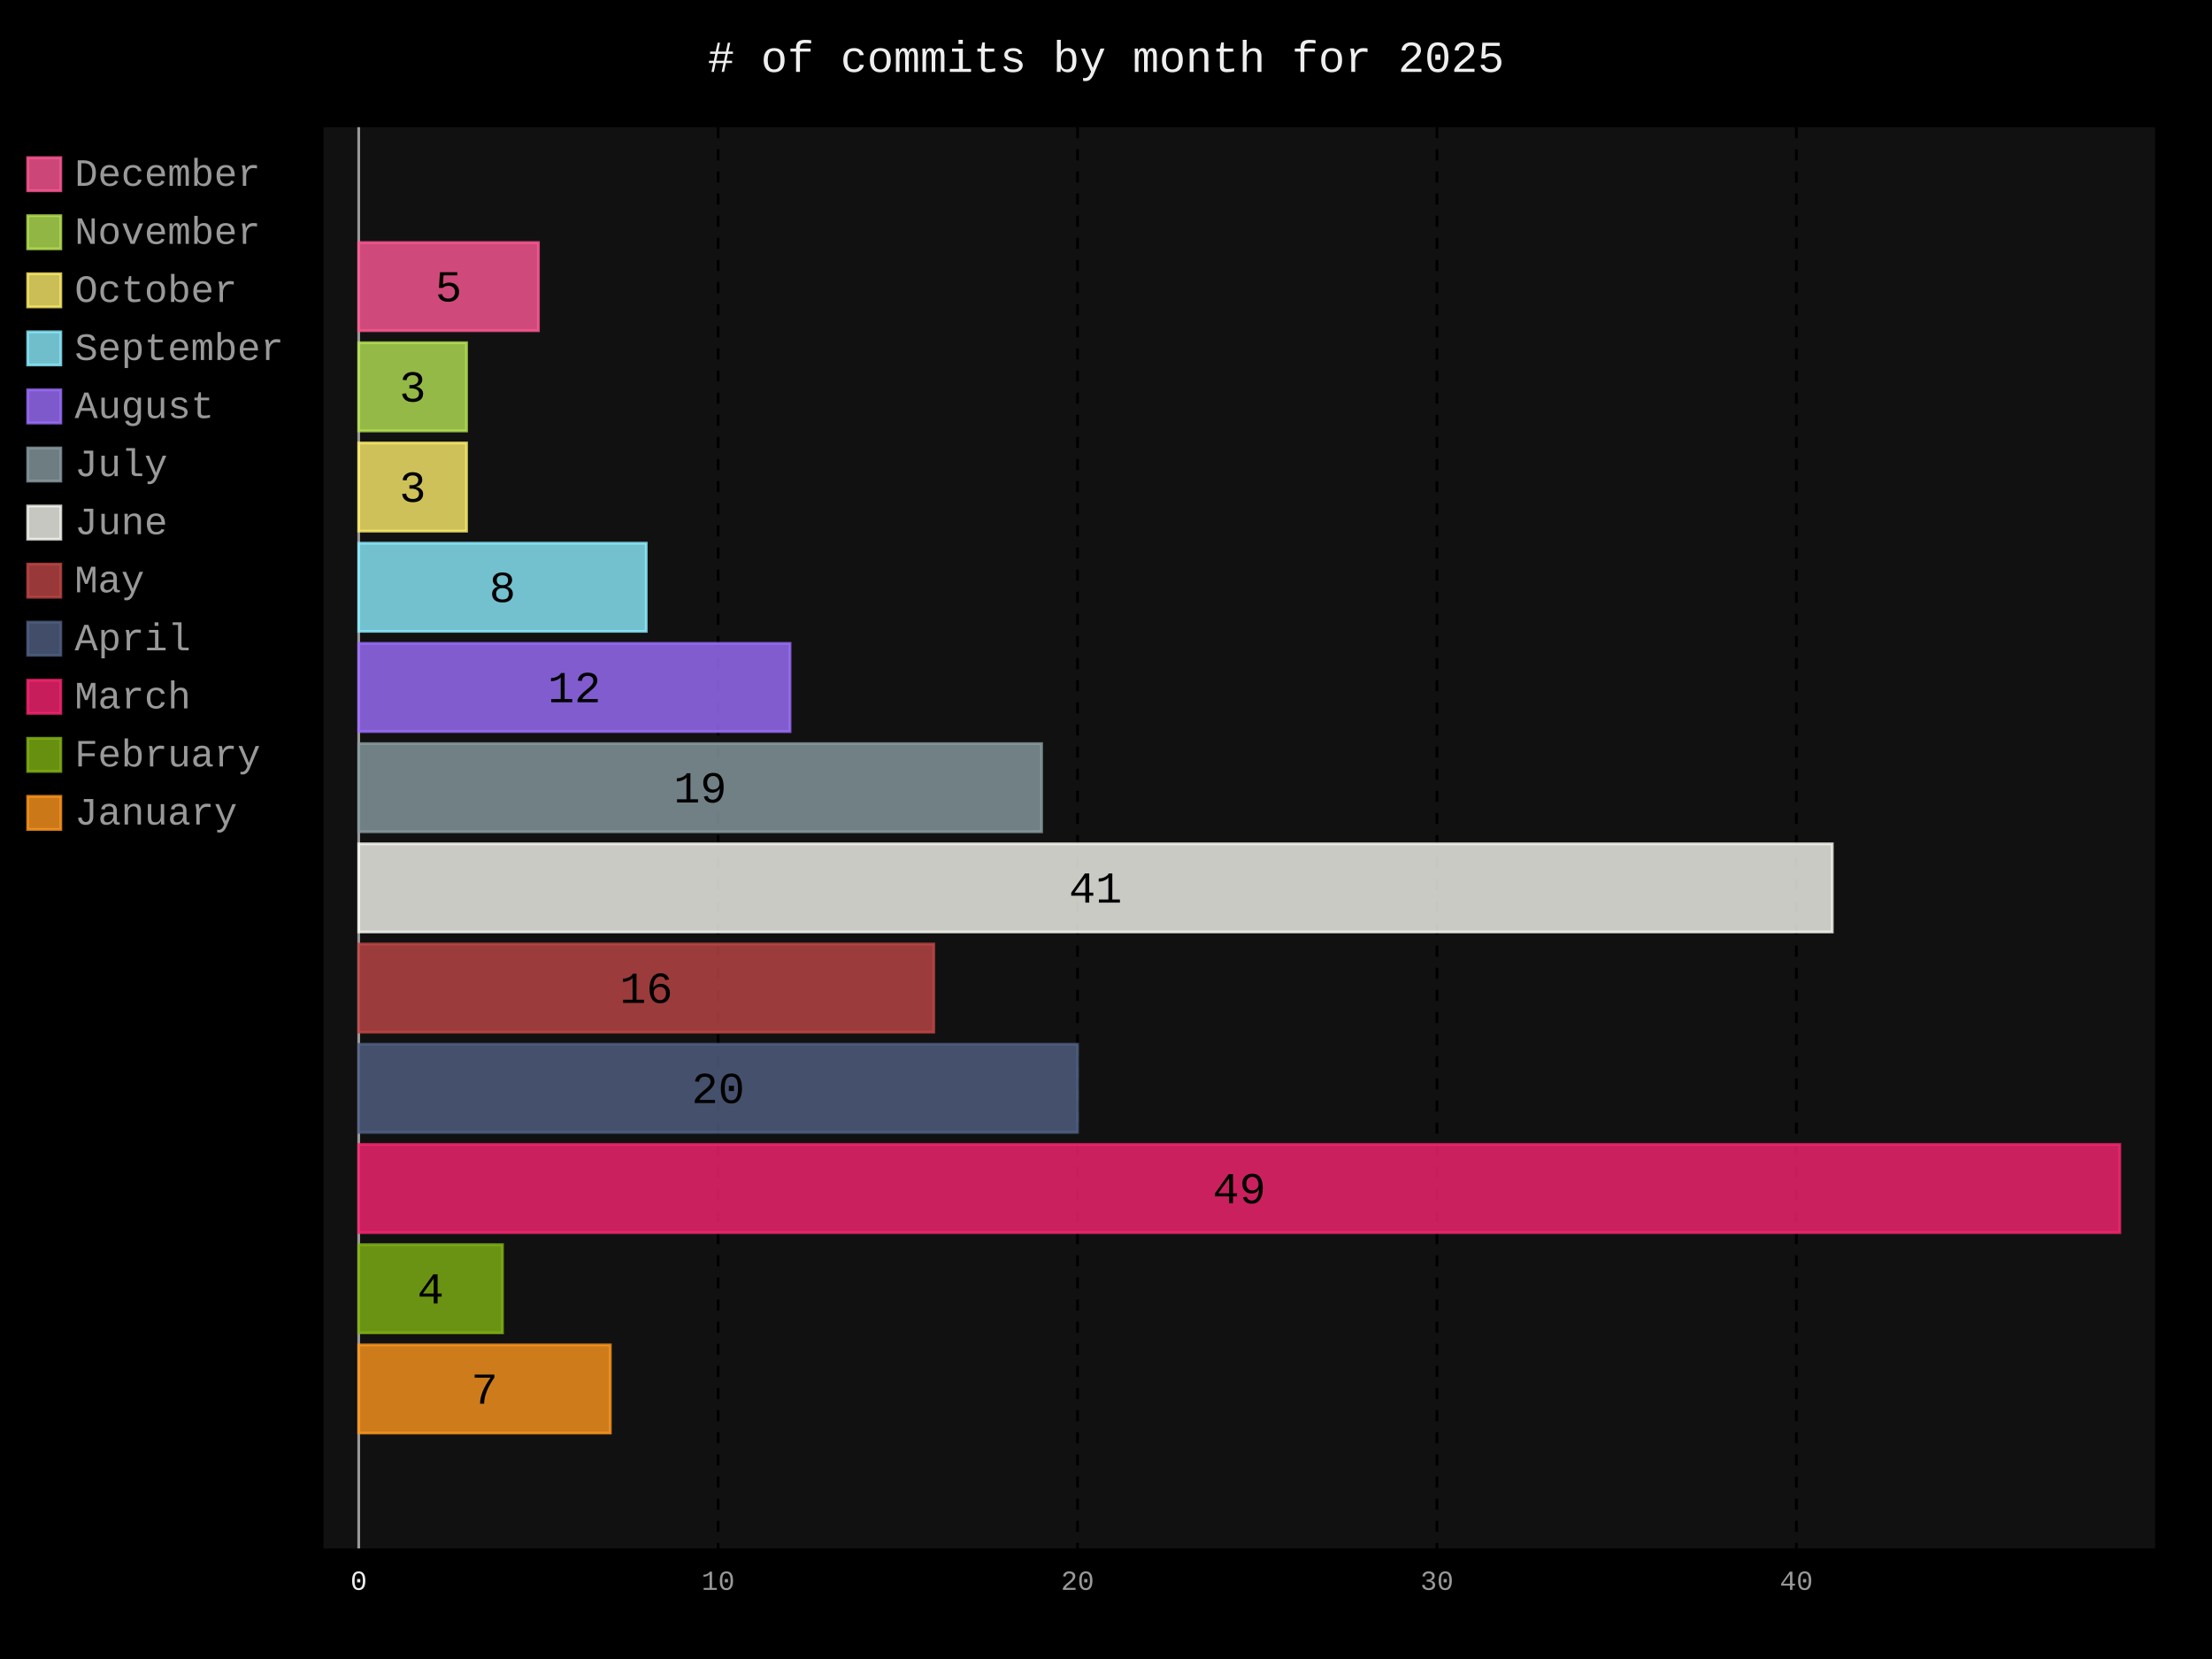
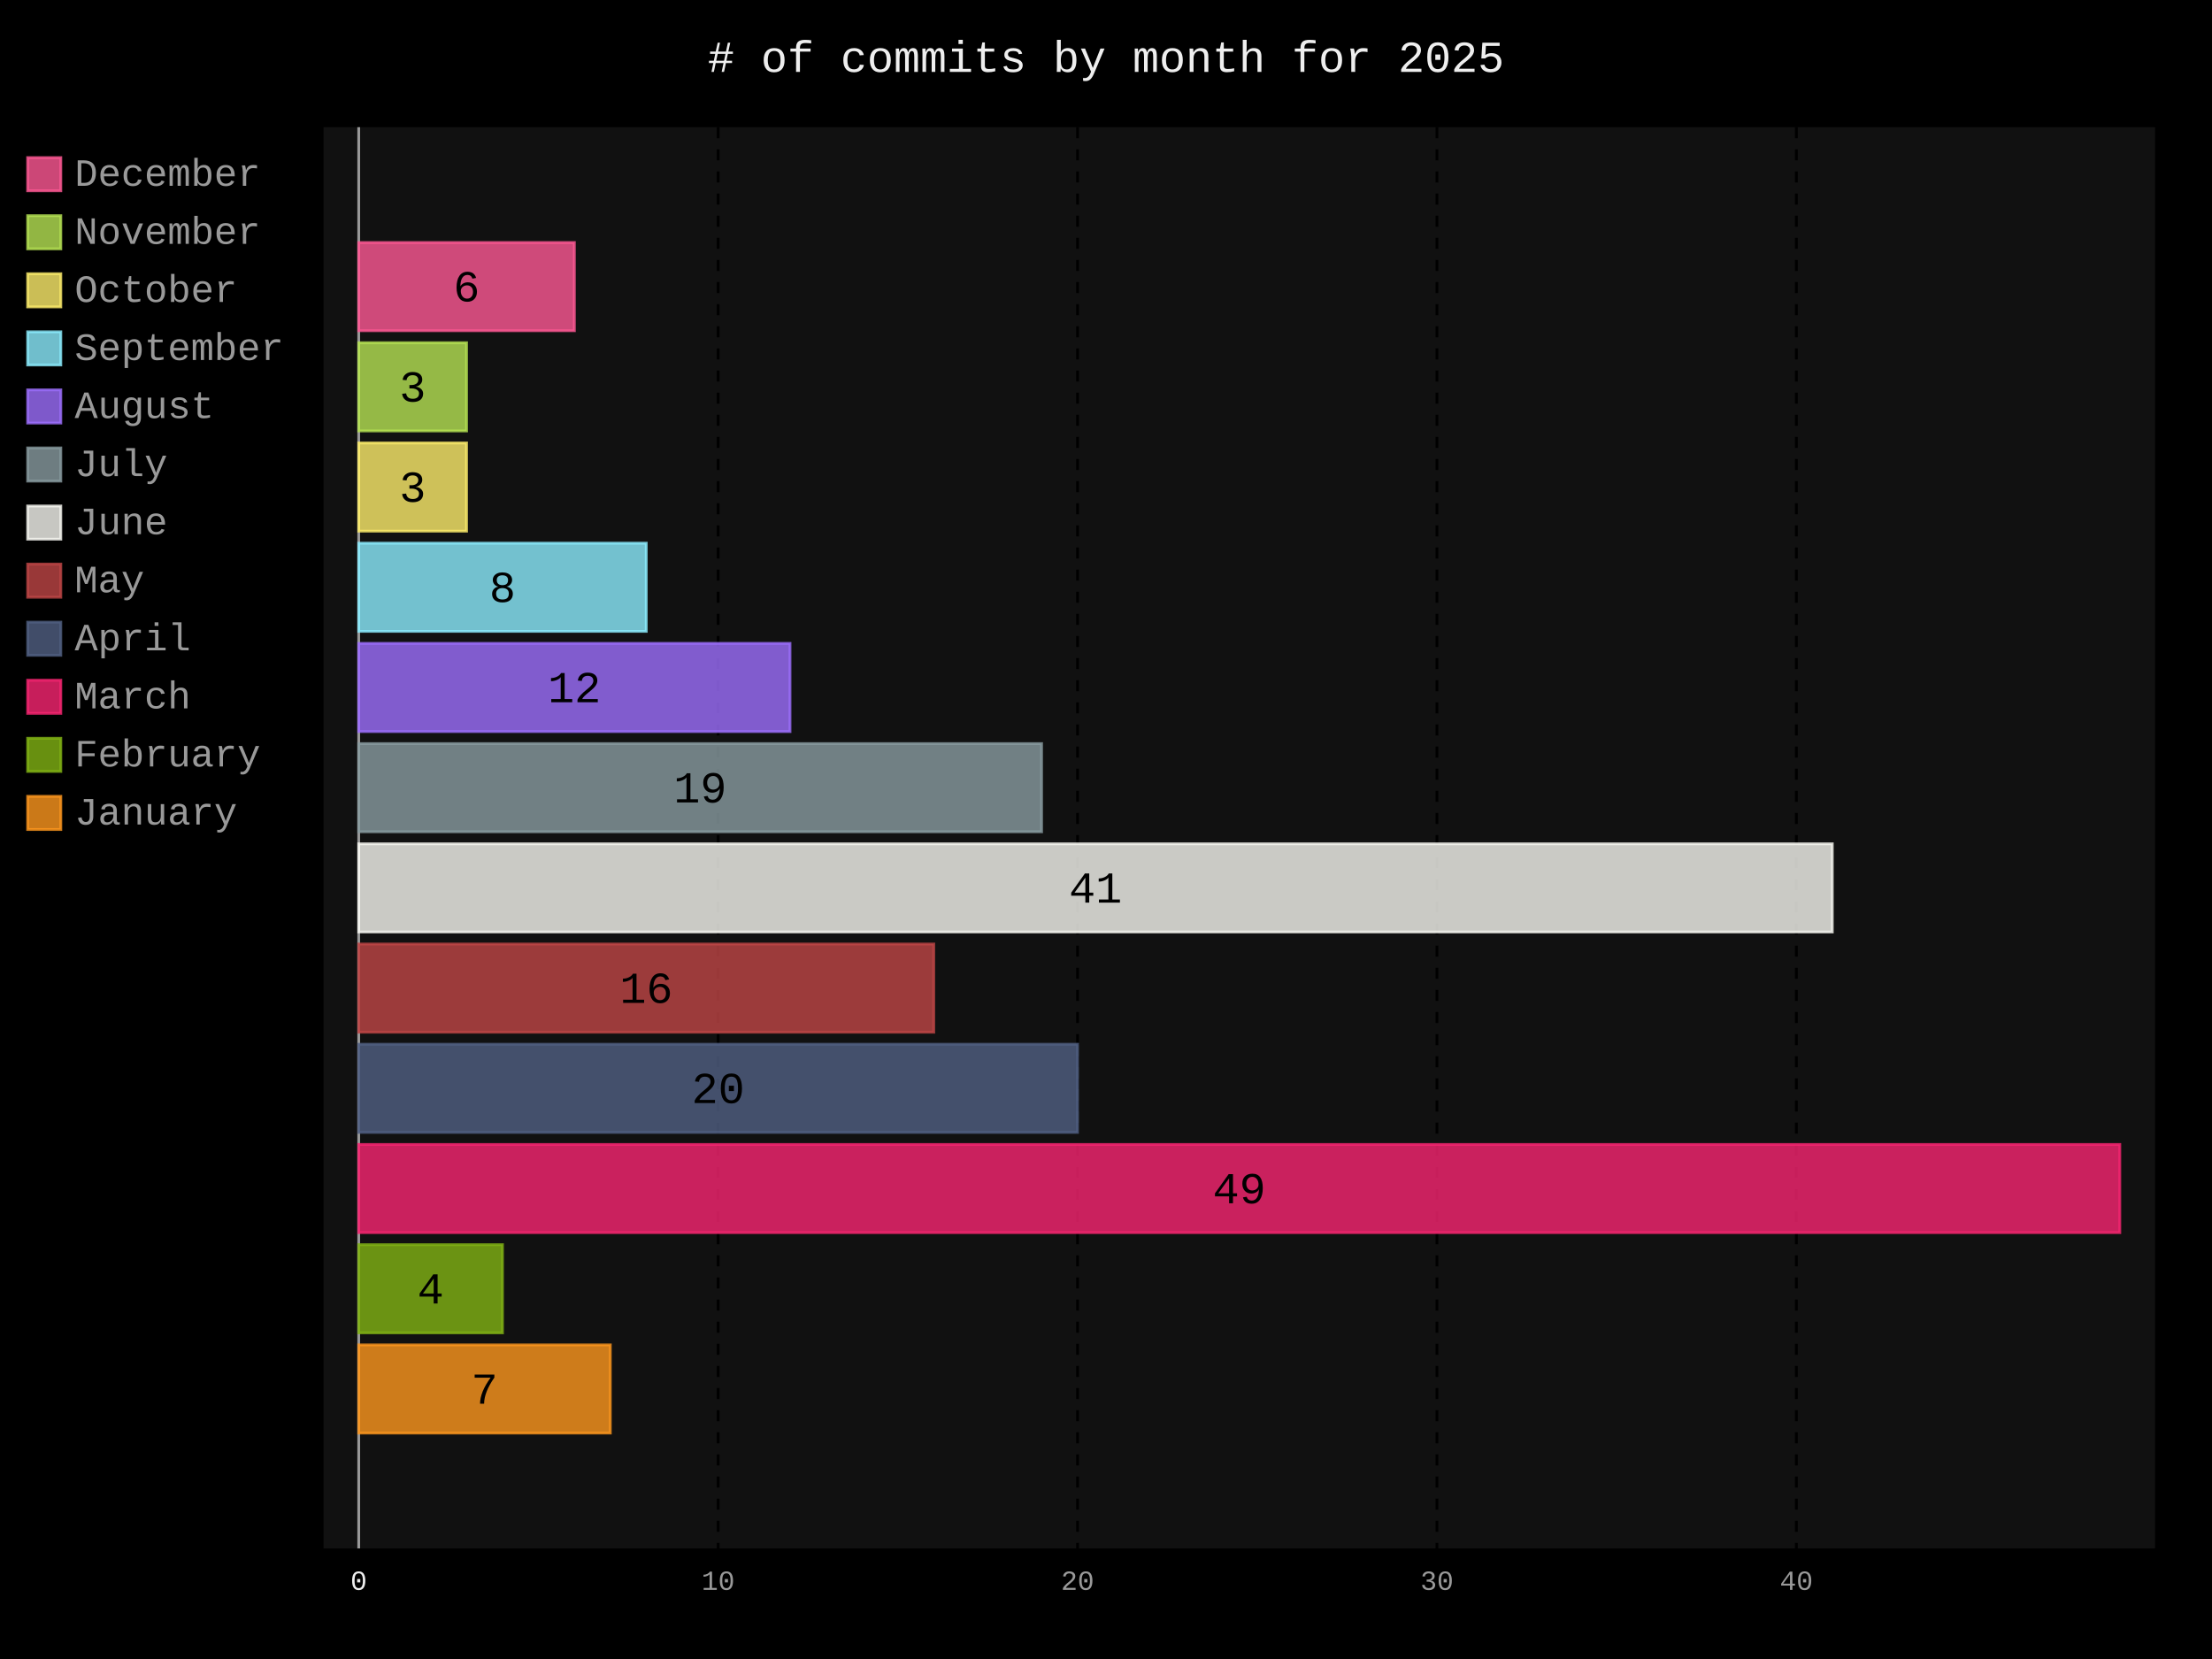
- <svg xmlns="http://www.w3.org/2000/svg" id="chart-84b96eca-4c2f-482b-bb85-524730773772" class="pygal-chart" viewBox="0 0 800 600">
+ <svg xmlns="http://www.w3.org/2000/svg" id="chart-b2b026e4-d1cd-411e-a55c-7ee07fa0346c" class="pygal-chart" viewBox="0 0 800 600">
  <defs>
-     <style type="text/css">#chart-84b96eca-4c2f-482b-bb85-524730773772{-webkit-user-select:none;-webkit-font-smoothing:antialiased;font-family:Consolas,"Liberation Mono",Menlo,Courier,monospace}#chart-84b96eca-4c2f-482b-bb85-524730773772 .title{font-family:Consolas,"Liberation Mono",Menlo,Courier,monospace;font-size:16px}#chart-84b96eca-4c2f-482b-bb85-524730773772 .legends .legend text{font-family:Consolas,"Liberation Mono",Menlo,Courier,monospace;font-size:14px}#chart-84b96eca-4c2f-482b-bb85-524730773772 .axis text{font-family:Consolas,"Liberation Mono",Menlo,Courier,monospace;font-size:10px}#chart-84b96eca-4c2f-482b-bb85-524730773772 .axis text.major{font-family:Consolas,"Liberation Mono",Menlo,Courier,monospace;font-size:10px}#chart-84b96eca-4c2f-482b-bb85-524730773772 .text-overlay text.value{font-family:Consolas,"Liberation Mono",Menlo,Courier,monospace;font-size:16px}#chart-84b96eca-4c2f-482b-bb85-524730773772 .text-overlay text.label{font-family:Consolas,"Liberation Mono",Menlo,Courier,monospace;font-size:10px}#chart-84b96eca-4c2f-482b-bb85-524730773772 .tooltip{font-family:Consolas,"Liberation Mono",Menlo,Courier,monospace;font-size:14px}#chart-84b96eca-4c2f-482b-bb85-524730773772 text.no_data{font-family:Consolas,"Liberation Mono",Menlo,Courier,monospace;font-size:64px}
- #chart-84b96eca-4c2f-482b-bb85-524730773772{background-color:black}#chart-84b96eca-4c2f-482b-bb85-524730773772 path,#chart-84b96eca-4c2f-482b-bb85-524730773772 line,#chart-84b96eca-4c2f-482b-bb85-524730773772 rect,#chart-84b96eca-4c2f-482b-bb85-524730773772 circle{-webkit-transition:250ms;-moz-transition:250ms;transition:250ms}#chart-84b96eca-4c2f-482b-bb85-524730773772 .graph &gt; .background{fill:black}#chart-84b96eca-4c2f-482b-bb85-524730773772 .plot &gt; .background{fill:#111}#chart-84b96eca-4c2f-482b-bb85-524730773772 .graph{fill:#999}#chart-84b96eca-4c2f-482b-bb85-524730773772 text.no_data{fill:#eee}#chart-84b96eca-4c2f-482b-bb85-524730773772 .title{fill:#eee}#chart-84b96eca-4c2f-482b-bb85-524730773772 .legends .legend text{fill:#999}#chart-84b96eca-4c2f-482b-bb85-524730773772 .legends .legend:hover text{fill:#eee}#chart-84b96eca-4c2f-482b-bb85-524730773772 .axis .line{stroke:#eee}#chart-84b96eca-4c2f-482b-bb85-524730773772 .axis .guide.line{stroke:#555}#chart-84b96eca-4c2f-482b-bb85-524730773772 .axis .major.line{stroke:#999}#chart-84b96eca-4c2f-482b-bb85-524730773772 .axis text.major{fill:#eee}#chart-84b96eca-4c2f-482b-bb85-524730773772 .axis.y .guides:hover .guide.line,#chart-84b96eca-4c2f-482b-bb85-524730773772 .line-graph .axis.x .guides:hover .guide.line,#chart-84b96eca-4c2f-482b-bb85-524730773772 .stackedline-graph .axis.x .guides:hover .guide.line,#chart-84b96eca-4c2f-482b-bb85-524730773772 .xy-graph .axis.x .guides:hover .guide.line{stroke:#eee}#chart-84b96eca-4c2f-482b-bb85-524730773772 .axis .guides:hover text{fill:#eee}#chart-84b96eca-4c2f-482b-bb85-524730773772 .reactive{fill-opacity:.8;stroke-opacity:.8;stroke-width:1}#chart-84b96eca-4c2f-482b-bb85-524730773772 .ci{stroke:#999}#chart-84b96eca-4c2f-482b-bb85-524730773772 .reactive.active,#chart-84b96eca-4c2f-482b-bb85-524730773772 .active .reactive{fill-opacity:.4;stroke-opacity:.9;stroke-width:4}#chart-84b96eca-4c2f-482b-bb85-524730773772 .ci .reactive.active{stroke-width:1.5}#chart-84b96eca-4c2f-482b-bb85-524730773772 .series text{fill:#eee}#chart-84b96eca-4c2f-482b-bb85-524730773772 .tooltip rect{fill:#111;stroke:#eee;-webkit-transition:opacity 250ms;-moz-transition:opacity 250ms;transition:opacity 250ms}#chart-84b96eca-4c2f-482b-bb85-524730773772 .tooltip .label{fill:#999}#chart-84b96eca-4c2f-482b-bb85-524730773772 .tooltip .label{fill:#999}#chart-84b96eca-4c2f-482b-bb85-524730773772 .tooltip .legend{font-size:.8em;fill:#555}#chart-84b96eca-4c2f-482b-bb85-524730773772 .tooltip .x_label{font-size:.6em;fill:#eee}#chart-84b96eca-4c2f-482b-bb85-524730773772 .tooltip .xlink{font-size:.5em;text-decoration:underline}#chart-84b96eca-4c2f-482b-bb85-524730773772 .tooltip .value{font-size:1.5em}#chart-84b96eca-4c2f-482b-bb85-524730773772 .bound{font-size:.5em}#chart-84b96eca-4c2f-482b-bb85-524730773772 .max-value{font-size:.75em;fill:#555}#chart-84b96eca-4c2f-482b-bb85-524730773772 .map-element{fill:#111;stroke:#555 !important}#chart-84b96eca-4c2f-482b-bb85-524730773772 .map-element .reactive{fill-opacity:inherit;stroke-opacity:inherit}#chart-84b96eca-4c2f-482b-bb85-524730773772 .color-0,#chart-84b96eca-4c2f-482b-bb85-524730773772 .color-0 a:visited{stroke:#ff5995;fill:#ff5995}#chart-84b96eca-4c2f-482b-bb85-524730773772 .color-1,#chart-84b96eca-4c2f-482b-bb85-524730773772 .color-1 a:visited{stroke:#b6e354;fill:#b6e354}#chart-84b96eca-4c2f-482b-bb85-524730773772 .color-2,#chart-84b96eca-4c2f-482b-bb85-524730773772 .color-2 a:visited{stroke:#feed6c;fill:#feed6c}#chart-84b96eca-4c2f-482b-bb85-524730773772 .color-3,#chart-84b96eca-4c2f-482b-bb85-524730773772 .color-3 a:visited{stroke:#8cedff;fill:#8cedff}#chart-84b96eca-4c2f-482b-bb85-524730773772 .color-4,#chart-84b96eca-4c2f-482b-bb85-524730773772 .color-4 a:visited{stroke:#9e6ffe;fill:#9e6ffe}#chart-84b96eca-4c2f-482b-bb85-524730773772 .color-5,#chart-84b96eca-4c2f-482b-bb85-524730773772 .color-5 a:visited{stroke:#899ca1;fill:#899ca1}#chart-84b96eca-4c2f-482b-bb85-524730773772 .color-6,#chart-84b96eca-4c2f-482b-bb85-524730773772 .color-6 a:visited{stroke:#f8f8f2;fill:#f8f8f2}#chart-84b96eca-4c2f-482b-bb85-524730773772 .color-7,#chart-84b96eca-4c2f-482b-bb85-524730773772 .color-7 a:visited{stroke:#bf4646;fill:#bf4646}#chart-84b96eca-4c2f-482b-bb85-524730773772 .color-8,#chart-84b96eca-4c2f-482b-bb85-524730773772 .color-8 a:visited{stroke:#516083;fill:#516083}#chart-84b96eca-4c2f-482b-bb85-524730773772 .color-9,#chart-84b96eca-4c2f-482b-bb85-524730773772 .color-9 a:visited{stroke:#f92672;fill:#f92672}#chart-84b96eca-4c2f-482b-bb85-524730773772 .color-10,#chart-84b96eca-4c2f-482b-bb85-524730773772 .color-10 a:visited{stroke:#82b414;fill:#82b414}#chart-84b96eca-4c2f-482b-bb85-524730773772 .color-11,#chart-84b96eca-4c2f-482b-bb85-524730773772 .color-11 a:visited{stroke:#fd971f;fill:#fd971f}#chart-84b96eca-4c2f-482b-bb85-524730773772 .text-overlay .color-0 text{fill:black}#chart-84b96eca-4c2f-482b-bb85-524730773772 .text-overlay .color-1 text{fill:black}#chart-84b96eca-4c2f-482b-bb85-524730773772 .text-overlay .color-2 text{fill:black}#chart-84b96eca-4c2f-482b-bb85-524730773772 .text-overlay .color-3 text{fill:black}#chart-84b96eca-4c2f-482b-bb85-524730773772 .text-overlay .color-4 text{fill:black}#chart-84b96eca-4c2f-482b-bb85-524730773772 .text-overlay .color-5 text{fill:black}#chart-84b96eca-4c2f-482b-bb85-524730773772 .text-overlay .color-6 text{fill:black}#chart-84b96eca-4c2f-482b-bb85-524730773772 .text-overlay .color-7 text{fill:black}#chart-84b96eca-4c2f-482b-bb85-524730773772 .text-overlay .color-8 text{fill:black}#chart-84b96eca-4c2f-482b-bb85-524730773772 .text-overlay .color-9 text{fill:black}#chart-84b96eca-4c2f-482b-bb85-524730773772 .text-overlay .color-10 text{fill:black}#chart-84b96eca-4c2f-482b-bb85-524730773772 .text-overlay .color-11 text{fill:black}
- #chart-84b96eca-4c2f-482b-bb85-524730773772 text.no_data{text-anchor:middle}#chart-84b96eca-4c2f-482b-bb85-524730773772 .guide.line{fill:none}#chart-84b96eca-4c2f-482b-bb85-524730773772 .centered{text-anchor:middle}#chart-84b96eca-4c2f-482b-bb85-524730773772 .title{text-anchor:middle}#chart-84b96eca-4c2f-482b-bb85-524730773772 .legends .legend text{fill-opacity:1}#chart-84b96eca-4c2f-482b-bb85-524730773772 .axis.x text{text-anchor:middle}#chart-84b96eca-4c2f-482b-bb85-524730773772 .axis.x:not(.web) text[transform]{text-anchor:start}#chart-84b96eca-4c2f-482b-bb85-524730773772 .axis.x:not(.web) text[transform].backwards{text-anchor:end}#chart-84b96eca-4c2f-482b-bb85-524730773772 .axis.y text{text-anchor:end}#chart-84b96eca-4c2f-482b-bb85-524730773772 .axis.y text[transform].backwards{text-anchor:start}#chart-84b96eca-4c2f-482b-bb85-524730773772 .axis.y2 text{text-anchor:start}#chart-84b96eca-4c2f-482b-bb85-524730773772 .axis.y2 text[transform].backwards{text-anchor:end}#chart-84b96eca-4c2f-482b-bb85-524730773772 .axis .guide.line{stroke-dasharray:4,4;stroke:black}#chart-84b96eca-4c2f-482b-bb85-524730773772 .axis .major.guide.line{stroke-dasharray:6,6;stroke:black}#chart-84b96eca-4c2f-482b-bb85-524730773772 .horizontal .axis.y .guide.line,#chart-84b96eca-4c2f-482b-bb85-524730773772 .horizontal .axis.y2 .guide.line,#chart-84b96eca-4c2f-482b-bb85-524730773772 .vertical .axis.x .guide.line{opacity:0}#chart-84b96eca-4c2f-482b-bb85-524730773772 .horizontal .axis.always_show .guide.line,#chart-84b96eca-4c2f-482b-bb85-524730773772 .vertical .axis.always_show .guide.line{opacity:1 !important}#chart-84b96eca-4c2f-482b-bb85-524730773772 .axis.y .guides:hover .guide.line,#chart-84b96eca-4c2f-482b-bb85-524730773772 .axis.y2 .guides:hover .guide.line,#chart-84b96eca-4c2f-482b-bb85-524730773772 .axis.x .guides:hover .guide.line{opacity:1}#chart-84b96eca-4c2f-482b-bb85-524730773772 .axis .guides:hover text{opacity:1}#chart-84b96eca-4c2f-482b-bb85-524730773772 .nofill{fill:none}#chart-84b96eca-4c2f-482b-bb85-524730773772 .subtle-fill{fill-opacity:.2}#chart-84b96eca-4c2f-482b-bb85-524730773772 .dot{stroke-width:1px;fill-opacity:1;stroke-opacity:1}#chart-84b96eca-4c2f-482b-bb85-524730773772 .dot.active{stroke-width:5px}#chart-84b96eca-4c2f-482b-bb85-524730773772 .dot.negative{fill:transparent}#chart-84b96eca-4c2f-482b-bb85-524730773772 text,#chart-84b96eca-4c2f-482b-bb85-524730773772 tspan{stroke:none !important}#chart-84b96eca-4c2f-482b-bb85-524730773772 .series text.active{opacity:1}#chart-84b96eca-4c2f-482b-bb85-524730773772 .tooltip rect{fill-opacity:.95;stroke-width:.5}#chart-84b96eca-4c2f-482b-bb85-524730773772 .tooltip text{fill-opacity:1}#chart-84b96eca-4c2f-482b-bb85-524730773772 .showable{visibility:hidden}#chart-84b96eca-4c2f-482b-bb85-524730773772 .showable.shown{visibility:visible}#chart-84b96eca-4c2f-482b-bb85-524730773772 .gauge-background{fill:rgba(229,229,229,1);stroke:none}#chart-84b96eca-4c2f-482b-bb85-524730773772 .bg-lines{stroke:black;stroke-width:2px}</style>
+     <style type="text/css">#chart-b2b026e4-d1cd-411e-a55c-7ee07fa0346c{-webkit-user-select:none;-webkit-font-smoothing:antialiased;font-family:Consolas,"Liberation Mono",Menlo,Courier,monospace}#chart-b2b026e4-d1cd-411e-a55c-7ee07fa0346c .title{font-family:Consolas,"Liberation Mono",Menlo,Courier,monospace;font-size:16px}#chart-b2b026e4-d1cd-411e-a55c-7ee07fa0346c .legends .legend text{font-family:Consolas,"Liberation Mono",Menlo,Courier,monospace;font-size:14px}#chart-b2b026e4-d1cd-411e-a55c-7ee07fa0346c .axis text{font-family:Consolas,"Liberation Mono",Menlo,Courier,monospace;font-size:10px}#chart-b2b026e4-d1cd-411e-a55c-7ee07fa0346c .axis text.major{font-family:Consolas,"Liberation Mono",Menlo,Courier,monospace;font-size:10px}#chart-b2b026e4-d1cd-411e-a55c-7ee07fa0346c .text-overlay text.value{font-family:Consolas,"Liberation Mono",Menlo,Courier,monospace;font-size:16px}#chart-b2b026e4-d1cd-411e-a55c-7ee07fa0346c .text-overlay text.label{font-family:Consolas,"Liberation Mono",Menlo,Courier,monospace;font-size:10px}#chart-b2b026e4-d1cd-411e-a55c-7ee07fa0346c .tooltip{font-family:Consolas,"Liberation Mono",Menlo,Courier,monospace;font-size:14px}#chart-b2b026e4-d1cd-411e-a55c-7ee07fa0346c text.no_data{font-family:Consolas,"Liberation Mono",Menlo,Courier,monospace;font-size:64px}
+ #chart-b2b026e4-d1cd-411e-a55c-7ee07fa0346c{background-color:black}#chart-b2b026e4-d1cd-411e-a55c-7ee07fa0346c path,#chart-b2b026e4-d1cd-411e-a55c-7ee07fa0346c line,#chart-b2b026e4-d1cd-411e-a55c-7ee07fa0346c rect,#chart-b2b026e4-d1cd-411e-a55c-7ee07fa0346c circle{-webkit-transition:250ms;-moz-transition:250ms;transition:250ms}#chart-b2b026e4-d1cd-411e-a55c-7ee07fa0346c .graph &gt; .background{fill:black}#chart-b2b026e4-d1cd-411e-a55c-7ee07fa0346c .plot &gt; .background{fill:#111}#chart-b2b026e4-d1cd-411e-a55c-7ee07fa0346c .graph{fill:#999}#chart-b2b026e4-d1cd-411e-a55c-7ee07fa0346c text.no_data{fill:#eee}#chart-b2b026e4-d1cd-411e-a55c-7ee07fa0346c .title{fill:#eee}#chart-b2b026e4-d1cd-411e-a55c-7ee07fa0346c .legends .legend text{fill:#999}#chart-b2b026e4-d1cd-411e-a55c-7ee07fa0346c .legends .legend:hover text{fill:#eee}#chart-b2b026e4-d1cd-411e-a55c-7ee07fa0346c .axis .line{stroke:#eee}#chart-b2b026e4-d1cd-411e-a55c-7ee07fa0346c .axis .guide.line{stroke:#555}#chart-b2b026e4-d1cd-411e-a55c-7ee07fa0346c .axis .major.line{stroke:#999}#chart-b2b026e4-d1cd-411e-a55c-7ee07fa0346c .axis text.major{fill:#eee}#chart-b2b026e4-d1cd-411e-a55c-7ee07fa0346c .axis.y .guides:hover .guide.line,#chart-b2b026e4-d1cd-411e-a55c-7ee07fa0346c .line-graph .axis.x .guides:hover .guide.line,#chart-b2b026e4-d1cd-411e-a55c-7ee07fa0346c .stackedline-graph .axis.x .guides:hover .guide.line,#chart-b2b026e4-d1cd-411e-a55c-7ee07fa0346c .xy-graph .axis.x .guides:hover .guide.line{stroke:#eee}#chart-b2b026e4-d1cd-411e-a55c-7ee07fa0346c .axis .guides:hover text{fill:#eee}#chart-b2b026e4-d1cd-411e-a55c-7ee07fa0346c .reactive{fill-opacity:.8;stroke-opacity:.8;stroke-width:1}#chart-b2b026e4-d1cd-411e-a55c-7ee07fa0346c .ci{stroke:#999}#chart-b2b026e4-d1cd-411e-a55c-7ee07fa0346c .reactive.active,#chart-b2b026e4-d1cd-411e-a55c-7ee07fa0346c .active .reactive{fill-opacity:.4;stroke-opacity:.9;stroke-width:4}#chart-b2b026e4-d1cd-411e-a55c-7ee07fa0346c .ci .reactive.active{stroke-width:1.5}#chart-b2b026e4-d1cd-411e-a55c-7ee07fa0346c .series text{fill:#eee}#chart-b2b026e4-d1cd-411e-a55c-7ee07fa0346c .tooltip rect{fill:#111;stroke:#eee;-webkit-transition:opacity 250ms;-moz-transition:opacity 250ms;transition:opacity 250ms}#chart-b2b026e4-d1cd-411e-a55c-7ee07fa0346c .tooltip .label{fill:#999}#chart-b2b026e4-d1cd-411e-a55c-7ee07fa0346c .tooltip .label{fill:#999}#chart-b2b026e4-d1cd-411e-a55c-7ee07fa0346c .tooltip .legend{font-size:.8em;fill:#555}#chart-b2b026e4-d1cd-411e-a55c-7ee07fa0346c .tooltip .x_label{font-size:.6em;fill:#eee}#chart-b2b026e4-d1cd-411e-a55c-7ee07fa0346c .tooltip .xlink{font-size:.5em;text-decoration:underline}#chart-b2b026e4-d1cd-411e-a55c-7ee07fa0346c .tooltip .value{font-size:1.5em}#chart-b2b026e4-d1cd-411e-a55c-7ee07fa0346c .bound{font-size:.5em}#chart-b2b026e4-d1cd-411e-a55c-7ee07fa0346c .max-value{font-size:.75em;fill:#555}#chart-b2b026e4-d1cd-411e-a55c-7ee07fa0346c .map-element{fill:#111;stroke:#555 !important}#chart-b2b026e4-d1cd-411e-a55c-7ee07fa0346c .map-element .reactive{fill-opacity:inherit;stroke-opacity:inherit}#chart-b2b026e4-d1cd-411e-a55c-7ee07fa0346c .color-0,#chart-b2b026e4-d1cd-411e-a55c-7ee07fa0346c .color-0 a:visited{stroke:#ff5995;fill:#ff5995}#chart-b2b026e4-d1cd-411e-a55c-7ee07fa0346c .color-1,#chart-b2b026e4-d1cd-411e-a55c-7ee07fa0346c .color-1 a:visited{stroke:#b6e354;fill:#b6e354}#chart-b2b026e4-d1cd-411e-a55c-7ee07fa0346c .color-2,#chart-b2b026e4-d1cd-411e-a55c-7ee07fa0346c .color-2 a:visited{stroke:#feed6c;fill:#feed6c}#chart-b2b026e4-d1cd-411e-a55c-7ee07fa0346c .color-3,#chart-b2b026e4-d1cd-411e-a55c-7ee07fa0346c .color-3 a:visited{stroke:#8cedff;fill:#8cedff}#chart-b2b026e4-d1cd-411e-a55c-7ee07fa0346c .color-4,#chart-b2b026e4-d1cd-411e-a55c-7ee07fa0346c .color-4 a:visited{stroke:#9e6ffe;fill:#9e6ffe}#chart-b2b026e4-d1cd-411e-a55c-7ee07fa0346c .color-5,#chart-b2b026e4-d1cd-411e-a55c-7ee07fa0346c .color-5 a:visited{stroke:#899ca1;fill:#899ca1}#chart-b2b026e4-d1cd-411e-a55c-7ee07fa0346c .color-6,#chart-b2b026e4-d1cd-411e-a55c-7ee07fa0346c .color-6 a:visited{stroke:#f8f8f2;fill:#f8f8f2}#chart-b2b026e4-d1cd-411e-a55c-7ee07fa0346c .color-7,#chart-b2b026e4-d1cd-411e-a55c-7ee07fa0346c .color-7 a:visited{stroke:#bf4646;fill:#bf4646}#chart-b2b026e4-d1cd-411e-a55c-7ee07fa0346c .color-8,#chart-b2b026e4-d1cd-411e-a55c-7ee07fa0346c .color-8 a:visited{stroke:#516083;fill:#516083}#chart-b2b026e4-d1cd-411e-a55c-7ee07fa0346c .color-9,#chart-b2b026e4-d1cd-411e-a55c-7ee07fa0346c .color-9 a:visited{stroke:#f92672;fill:#f92672}#chart-b2b026e4-d1cd-411e-a55c-7ee07fa0346c .color-10,#chart-b2b026e4-d1cd-411e-a55c-7ee07fa0346c .color-10 a:visited{stroke:#82b414;fill:#82b414}#chart-b2b026e4-d1cd-411e-a55c-7ee07fa0346c .color-11,#chart-b2b026e4-d1cd-411e-a55c-7ee07fa0346c .color-11 a:visited{stroke:#fd971f;fill:#fd971f}#chart-b2b026e4-d1cd-411e-a55c-7ee07fa0346c .text-overlay .color-0 text{fill:black}#chart-b2b026e4-d1cd-411e-a55c-7ee07fa0346c .text-overlay .color-1 text{fill:black}#chart-b2b026e4-d1cd-411e-a55c-7ee07fa0346c .text-overlay .color-2 text{fill:black}#chart-b2b026e4-d1cd-411e-a55c-7ee07fa0346c .text-overlay .color-3 text{fill:black}#chart-b2b026e4-d1cd-411e-a55c-7ee07fa0346c .text-overlay .color-4 text{fill:black}#chart-b2b026e4-d1cd-411e-a55c-7ee07fa0346c .text-overlay .color-5 text{fill:black}#chart-b2b026e4-d1cd-411e-a55c-7ee07fa0346c .text-overlay .color-6 text{fill:black}#chart-b2b026e4-d1cd-411e-a55c-7ee07fa0346c .text-overlay .color-7 text{fill:black}#chart-b2b026e4-d1cd-411e-a55c-7ee07fa0346c .text-overlay .color-8 text{fill:black}#chart-b2b026e4-d1cd-411e-a55c-7ee07fa0346c .text-overlay .color-9 text{fill:black}#chart-b2b026e4-d1cd-411e-a55c-7ee07fa0346c .text-overlay .color-10 text{fill:black}#chart-b2b026e4-d1cd-411e-a55c-7ee07fa0346c .text-overlay .color-11 text{fill:black}
+ #chart-b2b026e4-d1cd-411e-a55c-7ee07fa0346c text.no_data{text-anchor:middle}#chart-b2b026e4-d1cd-411e-a55c-7ee07fa0346c .guide.line{fill:none}#chart-b2b026e4-d1cd-411e-a55c-7ee07fa0346c .centered{text-anchor:middle}#chart-b2b026e4-d1cd-411e-a55c-7ee07fa0346c .title{text-anchor:middle}#chart-b2b026e4-d1cd-411e-a55c-7ee07fa0346c .legends .legend text{fill-opacity:1}#chart-b2b026e4-d1cd-411e-a55c-7ee07fa0346c .axis.x text{text-anchor:middle}#chart-b2b026e4-d1cd-411e-a55c-7ee07fa0346c .axis.x:not(.web) text[transform]{text-anchor:start}#chart-b2b026e4-d1cd-411e-a55c-7ee07fa0346c .axis.x:not(.web) text[transform].backwards{text-anchor:end}#chart-b2b026e4-d1cd-411e-a55c-7ee07fa0346c .axis.y text{text-anchor:end}#chart-b2b026e4-d1cd-411e-a55c-7ee07fa0346c .axis.y text[transform].backwards{text-anchor:start}#chart-b2b026e4-d1cd-411e-a55c-7ee07fa0346c .axis.y2 text{text-anchor:start}#chart-b2b026e4-d1cd-411e-a55c-7ee07fa0346c .axis.y2 text[transform].backwards{text-anchor:end}#chart-b2b026e4-d1cd-411e-a55c-7ee07fa0346c .axis .guide.line{stroke-dasharray:4,4;stroke:black}#chart-b2b026e4-d1cd-411e-a55c-7ee07fa0346c .axis .major.guide.line{stroke-dasharray:6,6;stroke:black}#chart-b2b026e4-d1cd-411e-a55c-7ee07fa0346c .horizontal .axis.y .guide.line,#chart-b2b026e4-d1cd-411e-a55c-7ee07fa0346c .horizontal .axis.y2 .guide.line,#chart-b2b026e4-d1cd-411e-a55c-7ee07fa0346c .vertical .axis.x .guide.line{opacity:0}#chart-b2b026e4-d1cd-411e-a55c-7ee07fa0346c .horizontal .axis.always_show .guide.line,#chart-b2b026e4-d1cd-411e-a55c-7ee07fa0346c .vertical .axis.always_show .guide.line{opacity:1 !important}#chart-b2b026e4-d1cd-411e-a55c-7ee07fa0346c .axis.y .guides:hover .guide.line,#chart-b2b026e4-d1cd-411e-a55c-7ee07fa0346c .axis.y2 .guides:hover .guide.line,#chart-b2b026e4-d1cd-411e-a55c-7ee07fa0346c .axis.x .guides:hover .guide.line{opacity:1}#chart-b2b026e4-d1cd-411e-a55c-7ee07fa0346c .axis .guides:hover text{opacity:1}#chart-b2b026e4-d1cd-411e-a55c-7ee07fa0346c .nofill{fill:none}#chart-b2b026e4-d1cd-411e-a55c-7ee07fa0346c .subtle-fill{fill-opacity:.2}#chart-b2b026e4-d1cd-411e-a55c-7ee07fa0346c .dot{stroke-width:1px;fill-opacity:1;stroke-opacity:1}#chart-b2b026e4-d1cd-411e-a55c-7ee07fa0346c .dot.active{stroke-width:5px}#chart-b2b026e4-d1cd-411e-a55c-7ee07fa0346c .dot.negative{fill:transparent}#chart-b2b026e4-d1cd-411e-a55c-7ee07fa0346c text,#chart-b2b026e4-d1cd-411e-a55c-7ee07fa0346c tspan{stroke:none !important}#chart-b2b026e4-d1cd-411e-a55c-7ee07fa0346c .series text.active{opacity:1}#chart-b2b026e4-d1cd-411e-a55c-7ee07fa0346c .tooltip rect{fill-opacity:.95;stroke-width:.5}#chart-b2b026e4-d1cd-411e-a55c-7ee07fa0346c .tooltip text{fill-opacity:1}#chart-b2b026e4-d1cd-411e-a55c-7ee07fa0346c .showable{visibility:hidden}#chart-b2b026e4-d1cd-411e-a55c-7ee07fa0346c .showable.shown{visibility:visible}#chart-b2b026e4-d1cd-411e-a55c-7ee07fa0346c .gauge-background{fill:rgba(229,229,229,1);stroke:none}#chart-b2b026e4-d1cd-411e-a55c-7ee07fa0346c .bg-lines{stroke:black;stroke-width:2px}</style>
  </defs>
  <g class="graph horizontalbar-graph horizontal">
    <rect x="0" y="0" width="800" height="600" class="background" />
    <g transform="translate(117, 46)" class="plot">
      <rect x="0" y="0" width="662.4" height="514" class="background" />
      <g class="axis x always_show">
        <g class="guides">
          <path d="M12.738 0 v514" class="axis major line" />
          <text x="12.738" y="529.0" class="major">0</text>
        </g>
        <g class="guides">
          <path d="M142.723 0 v514" class="guide line" />
          <text x="142.723" y="529.0" class="">10</text>
        </g>
        <g class="guides">
          <path d="M272.707 0 v514" class="guide line" />
          <text x="272.707" y="529.0" class="">20</text>
        </g>
        <g class="guides">
          <path d="M402.691 0 v514" class="guide line" />
          <text x="402.691" y="529.0" class="">30</text>
        </g>
        <g class="guides">
          <path d="M532.676 0 v514" class="guide line" />
          <text x="532.676" y="529.0" class="">40</text>
        </g>
      </g>
      <g class="series serie-11 color-11">
        <g class="bars">
          <g class="bar">
            <rect x="12.738" y="440.393" rx="0" ry="0" width="90.989" height="31.894" class="rect reactive tooltip-trigger" />
          </g>
        </g>
      </g>
      <g class="series serie-10 color-10">
        <g class="bars">
          <g class="bar">
            <rect x="12.738" y="404.149" rx="0" ry="0" width="51.994" height="31.894" class="rect reactive tooltip-trigger" />
          </g>
        </g>
      </g>
      <g class="series serie-9 color-9">
        <g class="bars">
          <g class="bar">
            <rect x="12.738" y="367.905" rx="0" ry="0" width="636.923" height="31.894" class="rect reactive tooltip-trigger" />
          </g>
        </g>
      </g>
      <g class="series serie-8 color-8">
        <g class="bars">
          <g class="bar">
            <rect x="12.738" y="331.662" rx="0" ry="0" width="259.969" height="31.894" class="rect reactive tooltip-trigger" />
          </g>
        </g>
      </g>
      <g class="series serie-7 color-7">
        <g class="bars">
          <g class="bar">
            <rect x="12.738" y="295.418" rx="0" ry="0" width="207.975" height="31.894" class="rect reactive tooltip-trigger" />
          </g>
        </g>
      </g>
      <g class="series serie-6 color-6">
        <g class="bars">
          <g class="bar">
            <rect x="12.738" y="259.175" rx="0" ry="0" width="532.936" height="31.894" class="rect reactive tooltip-trigger" />
          </g>
        </g>
      </g>
      <g class="series serie-5 color-5">
        <g class="bars">
          <g class="bar">
            <rect x="12.738" y="222.931" rx="0" ry="0" width="246.97" height="31.894" class="rect reactive tooltip-trigger" />
          </g>
        </g>
      </g>
      <g class="series serie-4 color-4">
        <g class="bars">
          <g class="bar">
            <rect x="12.738" y="186.687" rx="0" ry="0" width="155.981" height="31.894" class="rect reactive tooltip-trigger" />
          </g>
        </g>
      </g>
      <g class="series serie-3 color-3">
        <g class="bars">
          <g class="bar">
            <rect x="12.738" y="150.444" rx="0" ry="0" width="103.987" height="31.894" class="rect reactive tooltip-trigger" />
          </g>
        </g>
      </g>
      <g class="series serie-2 color-2">
        <g class="bars">
          <g class="bar">
            <rect x="12.738" y="114.2" rx="0" ry="0" width="38.995" height="31.894" class="rect reactive tooltip-trigger" />
          </g>
        </g>
      </g>
      <g class="series serie-1 color-1">
        <g class="bars">
          <g class="bar">
            <rect x="12.738" y="77.957" rx="0" ry="0" width="38.995" height="31.894" class="rect reactive tooltip-trigger" />
          </g>
        </g>
      </g>
      <g class="series serie-0 color-0">
        <g class="bars">
          <g class="bar">
-             <rect x="12.738" y="41.713" rx="0" ry="0" width="64.992" height="31.894" class="rect reactive tooltip-trigger" />
+             <rect x="12.738" y="41.713" rx="0" ry="0" width="77.991" height="31.894" class="rect reactive tooltip-trigger" />
          </g>
        </g>
      </g>
    </g>
    <g class="titles">
      <text x="400.0" y="26" class="title plot_title"># of commits by month for 2025</text>
    </g>
    <g transform="translate(117, 46)" class="plot overlay">
      <g class="series serie-11 color-11" />
      <g class="series serie-10 color-10" />
      <g class="series serie-9 color-9" />
      <g class="series serie-8 color-8" />
      <g class="series serie-7 color-7" />
      <g class="series serie-6 color-6" />
      <g class="series serie-5 color-5" />
      <g class="series serie-4 color-4" />
      <g class="series serie-3 color-3" />
      <g class="series serie-2 color-2" />
      <g class="series serie-1 color-1" />
      <g class="series serie-0 color-0" />
    </g>
    <g transform="translate(117, 46)" class="plot text-overlay">
      <g class="series serie-11 color-11">
        <text text-anchor="middle" x="58.233" y="461.673" class="value">7</text>
      </g>
      <g class="series serie-10 color-10">
        <text text-anchor="middle" x="38.735" y="425.429" class="value">4</text>
      </g>
      <g class="series serie-9 color-9">
        <text text-anchor="middle" x="331.2" y="389.186" class="value">49</text>
      </g>
      <g class="series serie-8 color-8">
        <text text-anchor="middle" x="142.723" y="352.942" class="value">20</text>
      </g>
      <g class="series serie-7 color-7">
        <text text-anchor="middle" x="116.726" y="316.699" class="value">16</text>
      </g>
      <g class="series serie-6 color-6">
        <text text-anchor="middle" x="279.206" y="280.455" class="value">41</text>
      </g>
      <g class="series serie-5 color-5">
        <text text-anchor="middle" x="136.224" y="244.212" class="value">19</text>
      </g>
      <g class="series serie-4 color-4">
        <text text-anchor="middle" x="90.729" y="207.968" class="value">12</text>
      </g>
      <g class="series serie-3 color-3">
        <text text-anchor="middle" x="64.732" y="171.724" class="value">8</text>
      </g>
      <g class="series serie-2 color-2">
        <text text-anchor="middle" x="32.236" y="135.481" class="value">3</text>
      </g>
      <g class="series serie-1 color-1">
        <text text-anchor="middle" x="32.236" y="99.237" class="value">3</text>
      </g>
      <g class="series serie-0 color-0">
-         <text text-anchor="middle" x="45.235" y="62.994" class="value">5</text>
+         <text text-anchor="middle" x="51.734" y="62.994" class="value">6</text>
      </g>
    </g>
    <g transform="translate(117, 46)" class="plot tooltip-overlay">
      <g transform="translate(0 0)" style="opacity: 0" class="tooltip">
        <rect rx="0" ry="0" width="0" height="0" class="tooltip-box" />
        <g class="text" />
      </g>
    </g>
    <g transform="translate(10, 56)" class="legends">
      <g id="activate-serie-0" class="legend reactive activate-serie">
        <rect x="0.0" y="1.0" width="12" height="12" class="color-0 reactive" />
        <text x="17.0" y="11.2">December</text>
      </g>
      <g id="activate-serie-1" class="legend reactive activate-serie">
        <rect x="0.0" y="22.0" width="12" height="12" class="color-1 reactive" />
        <text x="17.0" y="32.2">November</text>
      </g>
      <g id="activate-serie-2" class="legend reactive activate-serie">
        <rect x="0.0" y="43.0" width="12" height="12" class="color-2 reactive" />
        <text x="17.0" y="53.2">October</text>
      </g>
      <g id="activate-serie-3" class="legend reactive activate-serie">
        <rect x="0.0" y="64.0" width="12" height="12" class="color-3 reactive" />
        <text x="17.0" y="74.2">September</text>
      </g>
      <g id="activate-serie-4" class="legend reactive activate-serie">
        <rect x="0.0" y="85.0" width="12" height="12" class="color-4 reactive" />
        <text x="17.0" y="95.2">August</text>
      </g>
      <g id="activate-serie-5" class="legend reactive activate-serie">
        <rect x="0.0" y="106.0" width="12" height="12" class="color-5 reactive" />
        <text x="17.0" y="116.2">July</text>
      </g>
      <g id="activate-serie-6" class="legend reactive activate-serie">
        <rect x="0.0" y="127.0" width="12" height="12" class="color-6 reactive" />
        <text x="17.0" y="137.2">June</text>
      </g>
      <g id="activate-serie-7" class="legend reactive activate-serie">
        <rect x="0.0" y="148.0" width="12" height="12" class="color-7 reactive" />
        <text x="17.0" y="158.2">May</text>
      </g>
      <g id="activate-serie-8" class="legend reactive activate-serie">
        <rect x="0.0" y="169.0" width="12" height="12" class="color-8 reactive" />
        <text x="17.0" y="179.2">April</text>
      </g>
      <g id="activate-serie-9" class="legend reactive activate-serie">
        <rect x="0.0" y="190.0" width="12" height="12" class="color-9 reactive" />
        <text x="17.0" y="200.2">March</text>
      </g>
      <g id="activate-serie-10" class="legend reactive activate-serie">
        <rect x="0.0" y="211.0" width="12" height="12" class="color-10 reactive" />
        <text x="17.0" y="221.2">February</text>
      </g>
      <g id="activate-serie-11" class="legend reactive activate-serie">
        <rect x="0.0" y="232.0" width="12" height="12" class="color-11 reactive" />
        <text x="17.0" y="242.2">January</text>
      </g>
    </g>
    <g transform="translate(790, 56)" class="legends" />
  </g>
</svg>
